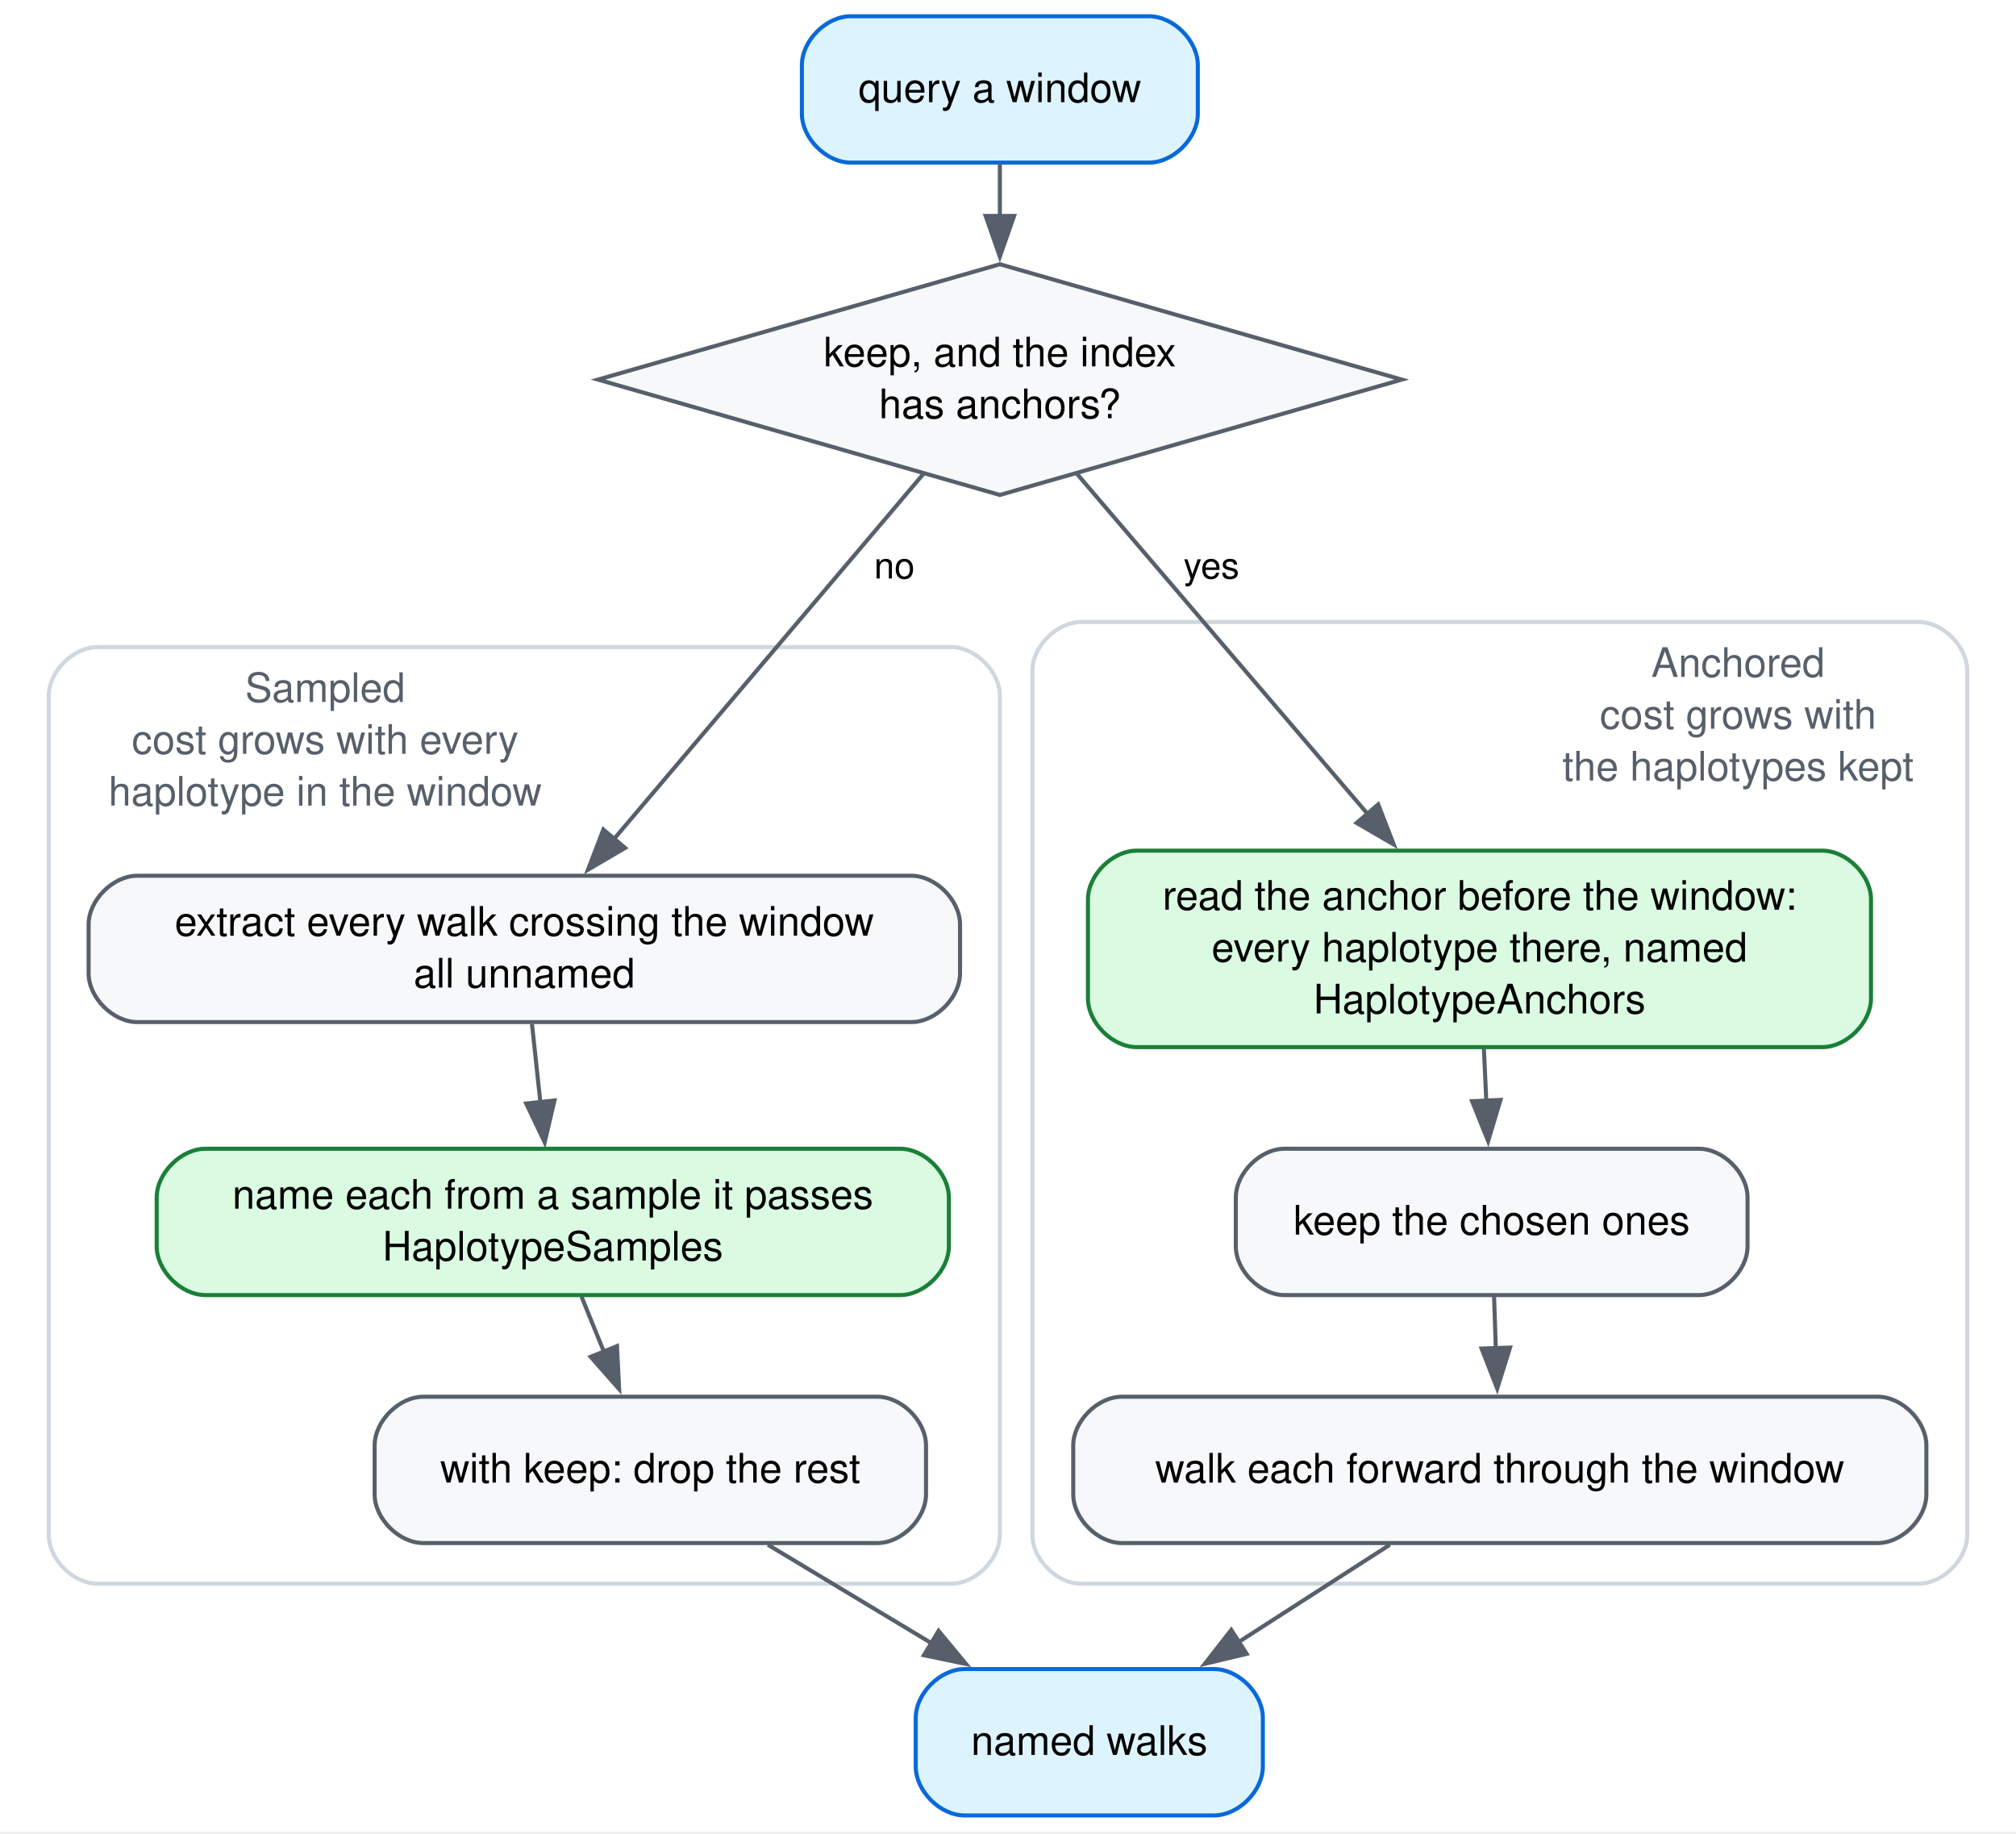
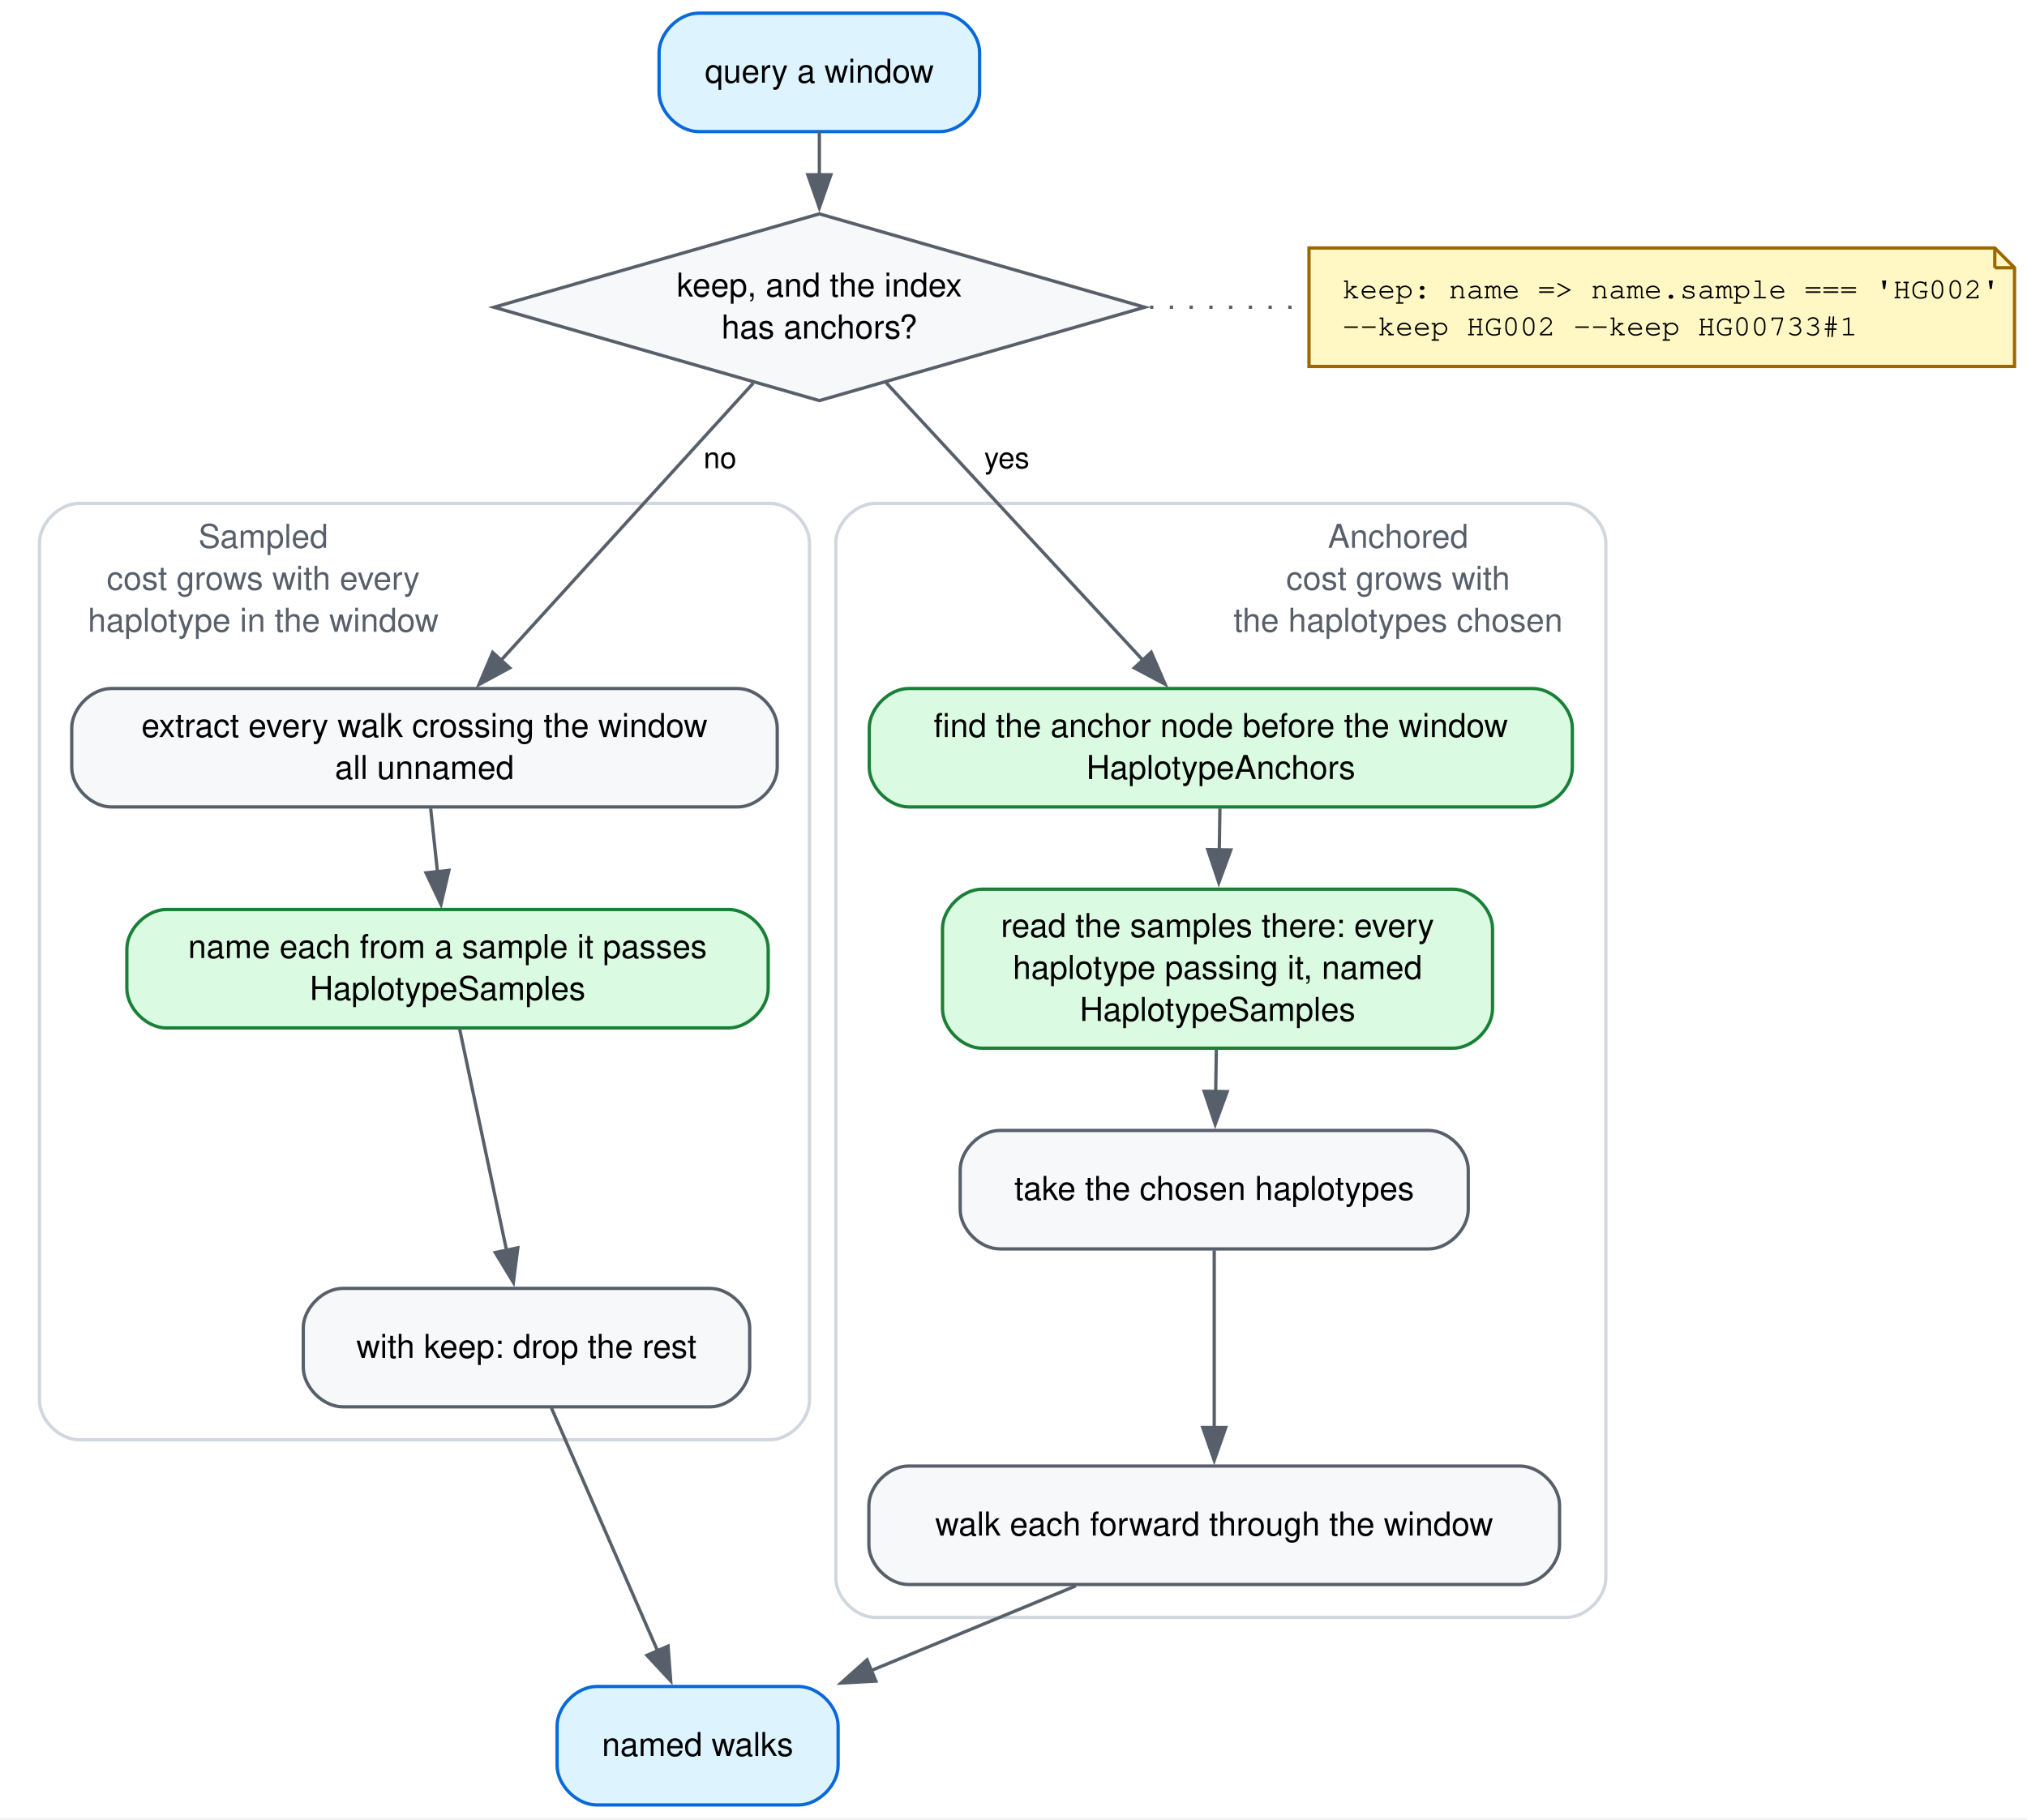
- <svg xmlns="http://www.w3.org/2000/svg" width="496pt" height="451pt" viewBox="0.00 0.00 496.00 451.00">
-   <g id="graph0" class="graph" transform="scale(1 1) rotate(0) translate(4 446.59)">
-     <polygon fill="white" stroke="none" points="-4,4 -4,-446.59 492,-446.59 492,4 -4,4" />
-     <g id="clust1" class="cluster">
-       <path fill="white" stroke="#d0d7de" d="M20,-57C20,-57 230,-57 230,-57 236,-57 242,-63 242,-69 242,-69 242,-275.41 242,-275.41 242,-281.41 236,-287.41 230,-287.41 230,-287.41 20,-287.41 20,-287.41 14,-287.41 8,-281.41 8,-275.41 8,-275.41 8,-69 8,-69 8,-63 14,-57 20,-57" />
-       <text xml:space="preserve" text-anchor="middle" x="76" y="-273.91" font-family="Helvetica,sans-Serif" font-size="10.00" fill="#57606a">Sampled</text>
-       <text xml:space="preserve" text-anchor="middle" x="76" y="-261.16" font-family="Helvetica,sans-Serif" font-size="10.00" fill="#57606a">cost grows with every</text>
-       <text xml:space="preserve" text-anchor="middle" x="76" y="-248.41" font-family="Helvetica,sans-Serif" font-size="10.00" fill="#57606a">haplotype in the window</text>
+ <svg xmlns="http://www.w3.org/2000/svg" width="616pt" height="553pt" viewBox="0.00 0.00 616.00 553.00">
+   <g id="graph0" class="graph" transform="scale(1 1) rotate(0) translate(4 548.59)">
+     <polygon fill="white" stroke="none" points="-4,4 -4,-548.59 612.21,-548.59 612.21,4 -4,4" />
+     <g id="clust2" class="cluster">
+       <path fill="white" stroke="#d0d7de" d="M20,-111C20,-111 230,-111 230,-111 236,-111 242,-117 242,-123 242,-123 242,-383.58 242,-383.58 242,-389.58 236,-395.58 230,-395.58 230,-395.58 20,-395.58 20,-395.58 14,-395.58 8,-389.58 8,-383.58 8,-383.58 8,-123 8,-123 8,-117 14,-111 20,-111" />
+       <text xml:space="preserve" text-anchor="middle" x="76" y="-382.08" font-family="Helvetica,sans-Serif" font-size="10.00" fill="#57606a">Sampled</text>
+       <text xml:space="preserve" text-anchor="middle" x="76" y="-369.33" font-family="Helvetica,sans-Serif" font-size="10.00" fill="#57606a">cost grows with every</text>
+       <text xml:space="preserve" text-anchor="middle" x="76" y="-356.58" font-family="Helvetica,sans-Serif" font-size="10.00" fill="#57606a">haplotype in the window</text>
    </g>
-     <g id="clust2" class="cluster">
-       <path fill="white" stroke="#d0d7de" d="M262,-57C262,-57 468,-57 468,-57 474,-57 480,-63 480,-69 480,-69 480,-281.58 480,-281.58 480,-287.58 474,-293.58 468,-293.58 468,-293.58 262,-293.58 262,-293.58 256,-293.58 250,-287.58 250,-281.58 250,-281.58 250,-69 250,-69 250,-63 256,-57 262,-57" />
-       <text xml:space="preserve" text-anchor="middle" x="423.62" y="-280.08" font-family="Helvetica,sans-Serif" font-size="10.00" fill="#57606a">Anchored</text>
-       <text xml:space="preserve" text-anchor="middle" x="423.62" y="-267.33" font-family="Helvetica,sans-Serif" font-size="10.00" fill="#57606a">cost grows with</text>
-       <text xml:space="preserve" text-anchor="middle" x="423.62" y="-254.58" font-family="Helvetica,sans-Serif" font-size="10.00" fill="#57606a">the haplotypes kept</text>
+     <g id="clust3" class="cluster">
+       <path fill="white" stroke="#d0d7de" d="M262,-57C262,-57 472,-57 472,-57 478,-57 484,-63 484,-69 484,-69 484,-383.58 484,-383.58 484,-389.58 478,-395.58 472,-395.58 472,-395.58 262,-395.58 262,-395.58 256,-395.58 250,-389.58 250,-383.58 250,-383.58 250,-69 250,-69 250,-63 256,-57 262,-57" />
+       <text xml:space="preserve" text-anchor="middle" x="420.88" y="-382.08" font-family="Helvetica,sans-Serif" font-size="10.00" fill="#57606a">Anchored</text>
+       <text xml:space="preserve" text-anchor="middle" x="420.88" y="-369.33" font-family="Helvetica,sans-Serif" font-size="10.00" fill="#57606a">cost grows with</text>
+       <text xml:space="preserve" text-anchor="middle" x="420.88" y="-356.58" font-family="Helvetica,sans-Serif" font-size="10.00" fill="#57606a">the haplotypes chosen</text>
    </g>
    <g id="node1" class="node">
-       <path fill="#ddf4ff" stroke="#0969da" d="M278.7,-442.59C278.7,-442.59 205.29,-442.59 205.29,-442.59 199.29,-442.59 193.29,-436.59 193.29,-430.59 193.29,-430.59 193.29,-418.59 193.29,-418.59 193.29,-412.59 199.29,-406.59 205.29,-406.59 205.29,-406.59 278.7,-406.59 278.7,-406.59 284.7,-406.59 290.7,-412.59 290.7,-418.59 290.7,-418.59 290.7,-430.59 290.7,-430.59 290.7,-436.59 284.7,-442.59 278.7,-442.59" />
-       <text xml:space="preserve" text-anchor="middle" x="242" y="-421.46" font-family="Helvetica,sans-Serif" font-size="10.00">query a window</text>
+       <path fill="#ddf4ff" stroke="#0969da" d="M281.7,-544.59C281.7,-544.59 208.29,-544.59 208.29,-544.59 202.29,-544.59 196.29,-538.59 196.29,-532.59 196.29,-532.59 196.29,-520.59 196.29,-520.59 196.29,-514.59 202.29,-508.59 208.29,-508.59 208.29,-508.59 281.7,-508.59 281.7,-508.59 287.7,-508.59 293.7,-514.59 293.7,-520.59 293.7,-520.59 293.7,-532.59 293.7,-532.59 293.7,-538.59 287.7,-544.59 281.7,-544.59" />
+       <text xml:space="preserve" text-anchor="middle" x="245" y="-523.46" font-family="Helvetica,sans-Serif" font-size="10.00">query a window</text>
    </g>
    <g id="node2" class="node">
-       <polygon fill="#f6f8fa" stroke="#57606a" points="242,-381.59 143.12,-353.21 242,-324.83 340.88,-353.21 242,-381.59" />
-       <text xml:space="preserve" text-anchor="middle" x="242" y="-356.46" font-family="Helvetica,sans-Serif" font-size="10.00">keep, and the index</text>
-       <text xml:space="preserve" text-anchor="middle" x="242" y="-343.71" font-family="Helvetica,sans-Serif" font-size="10.00">has anchors?</text>
+       <polygon fill="#f6f8fa" stroke="#57606a" points="245,-483.59 146.12,-455.21 245,-426.83 343.88,-455.21 245,-483.59" />
+       <text xml:space="preserve" text-anchor="middle" x="245" y="-458.46" font-family="Helvetica,sans-Serif" font-size="10.00">keep, and the index</text>
+       <text xml:space="preserve" text-anchor="middle" x="245" y="-445.71" font-family="Helvetica,sans-Serif" font-size="10.00">has anchors?</text>
+     </g>
+     <g id="edge2" class="edge">
+       <path fill="none" stroke="#57606a" d="M245,-508.44C245,-504.4 245,-499.93 245,-495.36" />
+       <polygon fill="#57606a" stroke="#57606a" points="248.5,-495.47 245,-485.47 241.5,-495.47 248.5,-495.47" />
+     </g>
+     <g id="node3" class="node">
+       <polygon fill="#fff8c5" stroke="#9a6700" points="602.21,-473.21 393.8,-473.21 393.8,-437.21 608.21,-437.21 608.21,-467.21 602.21,-473.21" />
+       <polyline fill="none" stroke="#9a6700" points="602.21,-473.21 602.21,-467.21" />
+       <polyline fill="none" stroke="#9a6700" points="608.21,-467.21 602.21,-467.21" />
+       <text xml:space="preserve" text-anchor="start" x="403.88" y="-457.91" font-family="Courier,monospace" font-size="9.00">keep: name =&gt; name.sample === 'HG002'</text>
+       <text xml:space="preserve" text-anchor="start" x="403.88" y="-446.66" font-family="Courier,monospace" font-size="9.00">--keep HG002 --keep HG00733#1</text>
    </g>
    <g id="edge1" class="edge">
-       <path fill="none" stroke="#57606a" d="M242,-406.44C242,-402.4 242,-397.93 242,-393.36" />
-       <polygon fill="#57606a" stroke="#57606a" points="245.5,-393.47 242,-383.47 238.5,-393.47 245.5,-393.47" />
+       <path fill="none" stroke="#57606a" stroke-dasharray="1,5" d="M345.5,-455.21C361.5,-455.21 377.49,-455.21 393.49,-455.21" />
+     </g>
+     <g id="node5" class="node">
+       <path fill="#f6f8fa" stroke="#57606a" d="M220.2,-339.33C220.2,-339.33 29.8,-339.33 29.8,-339.33 23.8,-339.33 17.8,-333.33 17.8,-327.33 17.8,-327.33 17.8,-315.33 17.8,-315.33 17.8,-309.33 23.8,-303.33 29.8,-303.33 29.8,-303.33 220.2,-303.33 220.2,-303.33 226.2,-303.33 232.2,-309.33 232.2,-315.33 232.2,-315.33 232.2,-327.33 232.2,-327.33 232.2,-333.33 226.2,-339.33 220.2,-339.33" />
+       <text xml:space="preserve" text-anchor="middle" x="125" y="-324.58" font-family="Helvetica,sans-Serif" font-size="10.00">extract every walk crossing the window</text>
+       <text xml:space="preserve" text-anchor="middle" x="125" y="-311.83" font-family="Helvetica,sans-Serif" font-size="10.00">all unnamed</text>
+     </g>
+     <g id="edge8" class="edge">
+       <path fill="none" stroke="#57606a" d="M224.91,-432.14C203.76,-408.89 170.49,-372.32 148.22,-347.85" />
+       <polygon fill="#57606a" stroke="#57606a" points="150.9,-345.59 141.58,-340.55 145.72,-350.3 150.9,-345.59" />
+       <text xml:space="preserve" text-anchor="middle" x="214.81" y="-406.28" font-family="Helvetica,sans-Serif" font-size="9.00"> no </text>
+     </g>
+     <g id="node8" class="node">
+       <path fill="#dafbe1" stroke="#1a7f37" d="M461.83,-339.33C461.83,-339.33 272.17,-339.33 272.17,-339.33 266.17,-339.33 260.17,-333.33 260.17,-327.33 260.17,-327.33 260.17,-315.33 260.17,-315.33 260.17,-309.33 266.17,-303.33 272.17,-303.33 272.17,-303.33 461.83,-303.33 461.83,-303.33 467.83,-303.33 473.83,-309.33 473.83,-315.33 473.83,-315.33 473.83,-327.33 473.83,-327.33 473.83,-333.33 467.83,-339.33 461.83,-339.33" />
+       <text xml:space="preserve" text-anchor="middle" x="367" y="-324.58" font-family="Helvetica,sans-Serif" font-size="10.00">find the anchor node before the window</text>
+       <text xml:space="preserve" text-anchor="middle" x="367" y="-311.83" font-family="Helvetica,sans-Serif" font-size="10.00">HaplotypeAnchors</text>
+     </g>
+     <g id="edge9" class="edge">
+       <path fill="none" stroke="#57606a" d="M265.15,-432.43C286.7,-409.13 320.84,-372.22 343.58,-347.65" />
+       <polygon fill="#57606a" stroke="#57606a" points="345.86,-350.34 350.08,-340.62 340.72,-345.59 345.86,-350.34" />
+       <text xml:space="preserve" text-anchor="middle" x="301.98" y="-406.28" font-family="Helvetica,sans-Serif" font-size="9.00"> yes </text>
    </g>
    <g id="node4" class="node">
-       <path fill="#f6f8fa" stroke="#57606a" d="M220.2,-231.16C220.2,-231.16 29.8,-231.16 29.8,-231.16 23.8,-231.16 17.8,-225.16 17.8,-219.16 17.8,-219.16 17.8,-207.16 17.8,-207.16 17.8,-201.16 23.8,-195.16 29.8,-195.16 29.8,-195.16 220.2,-195.16 220.2,-195.16 226.2,-195.16 232.2,-201.16 232.2,-207.16 232.2,-207.16 232.2,-219.16 232.2,-219.16 232.2,-225.16 226.2,-231.16 220.2,-231.16" />
-       <text xml:space="preserve" text-anchor="middle" x="125" y="-216.41" font-family="Helvetica,sans-Serif" font-size="10.00">extract every walk crossing the window</text>
-       <text xml:space="preserve" text-anchor="middle" x="125" y="-203.66" font-family="Helvetica,sans-Serif" font-size="10.00">all unnamed</text>
+       <path fill="#ddf4ff" stroke="#0969da" d="M238.7,-36C238.7,-36 177.3,-36 177.3,-36 171.3,-36 165.3,-30 165.3,-24 165.3,-24 165.3,-12 165.3,-12 165.3,-6 171.3,0 177.3,0 177.3,0 238.7,0 238.7,0 244.7,0 250.7,-6 250.7,-12 250.7,-12 250.7,-24 250.7,-24 250.7,-30 244.7,-36 238.7,-36" />
+       <text xml:space="preserve" text-anchor="middle" x="208" y="-14.88" font-family="Helvetica,sans-Serif" font-size="10.00">named walks</text>
+     </g>
+     <g id="node6" class="node">
+       <path fill="#dafbe1" stroke="#1a7f37" d="M217.45,-272.16C217.45,-272.16 46.55,-272.16 46.55,-272.16 40.55,-272.16 34.55,-266.16 34.55,-260.16 34.55,-260.16 34.55,-248.16 34.55,-248.16 34.55,-242.16 40.54,-236.16 46.54,-236.16 46.54,-236.16 217.45,-236.16 217.45,-236.16 223.45,-236.16 229.45,-242.16 229.45,-248.16 229.45,-248.16 229.45,-260.16 229.45,-260.16 229.45,-266.16 223.45,-272.16 217.45,-272.16" />
+       <text xml:space="preserve" text-anchor="middle" x="132" y="-257.41" font-family="Helvetica,sans-Serif" font-size="10.00">name each from a sample it passes</text>
+       <text xml:space="preserve" text-anchor="middle" x="132" y="-244.66" font-family="Helvetica,sans-Serif" font-size="10.00">HaplotypeSamples</text>
+     </g>
+     <g id="edge3" class="edge">
+       <path fill="none" stroke="#57606a" d="M126.88,-302.87C127.51,-296.93 128.24,-290.13 128.95,-283.56" />
+       <polygon fill="#57606a" stroke="#57606a" points="132.42,-284.05 130.01,-273.73 125.46,-283.3 132.42,-284.05" />
+     </g>
+     <g id="node7" class="node">
+       <path fill="#f6f8fa" stroke="#57606a" d="M211.83,-157C211.83,-157 100.17,-157 100.17,-157 94.17,-157 88.17,-151 88.17,-145 88.17,-145 88.17,-133 88.17,-133 88.17,-127 94.17,-121 100.17,-121 100.17,-121 211.83,-121 211.83,-121 217.83,-121 223.83,-127 223.83,-133 223.83,-133 223.83,-145 223.83,-145 223.83,-151 217.83,-157 211.83,-157" />
+       <text xml:space="preserve" text-anchor="middle" x="156" y="-135.88" font-family="Helvetica,sans-Serif" font-size="10.00">with keep: drop the rest</text>
+     </g>
+     <g id="edge4" class="edge">
+       <path fill="none" stroke="#57606a" d="M135.65,-235.98C139.45,-218.03 145.48,-189.59 149.99,-168.32" />
+       <polygon fill="#57606a" stroke="#57606a" points="153.36,-169.34 152.01,-158.83 146.51,-167.89 153.36,-169.34" />
+     </g>
+     <g id="edge10" class="edge">
+       <path fill="none" stroke="#57606a" d="M163.56,-120.7C172.03,-101.31 185.89,-69.6 195.88,-46.74" />
+       <polygon fill="#57606a" stroke="#57606a" points="199.03,-48.28 199.82,-37.71 192.61,-45.47 199.03,-48.28" />
+     </g>
+     <g id="node9" class="node">
+       <path fill="#dafbe1" stroke="#1a7f37" d="M437.58,-278.33C437.58,-278.33 294.42,-278.33 294.42,-278.33 288.42,-278.33 282.42,-272.33 282.42,-266.33 282.42,-266.33 282.42,-242 282.42,-242 282.42,-236 288.42,-230 294.42,-230 294.42,-230 437.58,-230 437.58,-230 443.58,-230 449.58,-236 449.58,-242 449.58,-242 449.58,-266.33 449.58,-266.33 449.58,-272.33 443.58,-278.33 437.58,-278.33" />
+       <text xml:space="preserve" text-anchor="middle" x="366" y="-263.79" font-family="Helvetica,sans-Serif" font-size="10.00">read the samples there: every</text>
+       <text xml:space="preserve" text-anchor="middle" x="366" y="-251.04" font-family="Helvetica,sans-Serif" font-size="10.00">haplotype passing it, named</text>
+       <text xml:space="preserve" text-anchor="middle" x="366" y="-238.29" font-family="Helvetica,sans-Serif" font-size="10.00">HaplotypeSamples</text>
+     </g>
+     <g id="edge5" class="edge">
+       <path fill="none" stroke="#57606a" d="M366.73,-302.87C366.67,-298.94 366.61,-294.64 366.54,-290.28" />
+       <polygon fill="#57606a" stroke="#57606a" points="370.04,-290.26 366.39,-280.32 363.04,-290.37 370.04,-290.26" />
+     </g>
+     <g id="node10" class="node">
+       <path fill="#f6f8fa" stroke="#57606a" d="M430.2,-205C430.2,-205 299.8,-205 299.8,-205 293.8,-205 287.8,-199 287.8,-193 287.8,-193 287.8,-181 287.8,-181 287.8,-175 293.8,-169 299.8,-169 299.8,-169 430.2,-169 430.2,-169 436.2,-169 442.2,-175 442.2,-181 442.2,-181 442.2,-193 442.2,-193 442.2,-199 436.2,-205 430.2,-205" />
+       <text xml:space="preserve" text-anchor="middle" x="365" y="-183.88" font-family="Helvetica,sans-Serif" font-size="10.00">take the chosen haplotypes</text>
    </g>
    <g id="edge6" class="edge">
-       <path fill="none" stroke="#57606a" d="M223.2,-330.03C202.4,-305.49 168.92,-265.98 146.93,-240.04" />
-       <polygon fill="#57606a" stroke="#57606a" points="149.79,-238 140.66,-232.64 144.45,-242.53 149.79,-238" />
-       <text xml:space="preserve" text-anchor="middle" x="216.05" y="-304.28" font-family="Helvetica,sans-Serif" font-size="9.00"> no </text>
+       <path fill="none" stroke="#57606a" d="M365.64,-229.64C365.57,-225.38 365.5,-220.89 365.44,-216.51" />
+       <polygon fill="#57606a" stroke="#57606a" points="368.94,-216.81 365.29,-206.87 361.94,-216.92 368.94,-216.81" />
    </g>
-     <g id="node7" class="node">
-       <path fill="#dafbe1" stroke="#1a7f37" d="M444.33,-237.33C444.33,-237.33 275.67,-237.33 275.67,-237.33 269.67,-237.33 263.67,-231.33 263.67,-225.33 263.67,-225.33 263.67,-201 263.67,-201 263.67,-195 269.67,-189 275.67,-189 275.67,-189 444.33,-189 444.33,-189 450.33,-189 456.33,-195 456.33,-201 456.33,-201 456.33,-225.33 456.33,-225.33 456.33,-231.33 450.33,-237.33 444.33,-237.33" />
-       <text xml:space="preserve" text-anchor="middle" x="360" y="-222.79" font-family="Helvetica,sans-Serif" font-size="10.00">read the anchor before the window:</text>
-       <text xml:space="preserve" text-anchor="middle" x="360" y="-210.04" font-family="Helvetica,sans-Serif" font-size="10.00">every haplotype there, named</text>
-       <text xml:space="preserve" text-anchor="middle" x="360" y="-197.29" font-family="Helvetica,sans-Serif" font-size="10.00">HaplotypeAnchors</text>
-     </g>
-     <g id="edge7" class="edge">
-       <path fill="none" stroke="#57606a" d="M260.96,-330.03C280.31,-307.4 310.53,-272.04 332.51,-246.33" />
-       <polygon fill="#57606a" stroke="#57606a" points="335.08,-248.7 338.92,-238.83 329.76,-244.15 335.08,-248.7" />
-       <text xml:space="preserve" text-anchor="middle" x="294.04" y="-304.28" font-family="Helvetica,sans-Serif" font-size="9.00"> yes </text>
-     </g>
-     <g id="node3" class="node">
-       <path fill="#ddf4ff" stroke="#0969da" d="M294.7,-36C294.7,-36 233.3,-36 233.3,-36 227.3,-36 221.3,-30 221.3,-24 221.3,-24 221.3,-12 221.3,-12 221.3,-6 227.3,0 233.3,0 233.3,0 294.7,0 294.7,0 300.7,0 306.7,-6 306.7,-12 306.7,-12 306.7,-24 306.7,-24 306.7,-30 300.7,-36 294.7,-36" />
-       <text xml:space="preserve" text-anchor="middle" x="264" y="-14.88" font-family="Helvetica,sans-Serif" font-size="10.00">named walks</text>
-     </g>
-     <g id="node5" class="node">
-       <path fill="#dafbe1" stroke="#1a7f37" d="M217.45,-164C217.45,-164 46.55,-164 46.55,-164 40.55,-164 34.55,-158 34.55,-152 34.55,-152 34.55,-140 34.55,-140 34.55,-134 40.55,-128 46.55,-128 46.55,-128 217.45,-128 217.45,-128 223.45,-128 229.45,-134 229.45,-140 229.45,-140 229.45,-152 229.45,-152 229.45,-158 223.45,-164 217.45,-164" />
-       <text xml:space="preserve" text-anchor="middle" x="132" y="-149.25" font-family="Helvetica,sans-Serif" font-size="10.00">name each from a sample it passes</text>
-       <text xml:space="preserve" text-anchor="middle" x="132" y="-136.5" font-family="Helvetica,sans-Serif" font-size="10.00">HaplotypeSamples</text>
-     </g>
-     <g id="edge2" class="edge">
-       <path fill="none" stroke="#57606a" d="M126.88,-194.7C127.51,-188.76 128.24,-181.97 128.95,-175.4" />
-       <polygon fill="#57606a" stroke="#57606a" points="132.42,-175.88 130.01,-165.57 125.46,-175.13 132.42,-175.88" />
-     </g>
-     <g id="node6" class="node">
-       <path fill="#f6f8fa" stroke="#57606a" d="M211.83,-103C211.83,-103 100.17,-103 100.17,-103 94.17,-103 88.17,-97 88.17,-91 88.17,-91 88.17,-79 88.17,-79 88.17,-73 94.17,-67 100.17,-67 100.17,-67 211.83,-67 211.83,-67 217.83,-67 223.83,-73 223.83,-79 223.83,-79 223.83,-91 223.83,-91 223.83,-97 217.83,-103 211.83,-103" />
-       <text xml:space="preserve" text-anchor="middle" x="156" y="-81.88" font-family="Helvetica,sans-Serif" font-size="10.00">with keep: drop the rest</text>
-     </g>
-     <g id="edge3" class="edge">
-       <path fill="none" stroke="#57606a" d="M139.07,-127.62C140.81,-123.33 142.72,-118.64 144.61,-113.99" />
-       <polygon fill="#57606a" stroke="#57606a" points="147.8,-115.45 148.33,-104.86 141.32,-112.81 147.8,-115.45" />
-     </g>
-     <g id="edge8" class="edge">
-       <path fill="none" stroke="#57606a" d="M184.94,-66.58C197.29,-59.15 211.88,-50.37 225.15,-42.38" />
-       <polygon fill="#57606a" stroke="#57606a" points="226.92,-45.4 233.68,-37.25 223.31,-39.41 226.92,-45.4" />
-     </g>
-     <g id="node8" class="node">
-       <path fill="#f6f8fa" stroke="#57606a" d="M413.95,-164C413.95,-164 312.05,-164 312.05,-164 306.05,-164 300.05,-158 300.05,-152 300.05,-152 300.05,-140 300.05,-140 300.05,-134 306.05,-128 312.05,-128 312.05,-128 413.95,-128 413.95,-128 419.95,-128 425.95,-134 425.95,-140 425.95,-140 425.95,-152 425.95,-152 425.95,-158 419.95,-164 413.95,-164" />
-       <text xml:space="preserve" text-anchor="middle" x="363" y="-142.88" font-family="Helvetica,sans-Serif" font-size="10.00">keep the chosen ones</text>
-     </g>
-     <g id="edge4" class="edge">
-       <path fill="none" stroke="#57606a" d="M361.08,-188.64C361.28,-184.38 361.49,-179.89 361.69,-175.51" />
-       <polygon fill="#57606a" stroke="#57606a" points="365.17,-176.02 362.13,-165.87 358.18,-175.7 365.17,-176.02" />
-     </g>
-     <g id="node9" class="node">
+     <g id="node11" class="node">
      <path fill="#f6f8fa" stroke="#57606a" d="M457.95,-103C457.95,-103 272.05,-103 272.05,-103 266.05,-103 260.05,-97 260.05,-91 260.05,-91 260.05,-79 260.05,-79 260.05,-73 266.05,-67 272.05,-67 272.05,-67 457.95,-67 457.95,-67 463.95,-67 469.95,-73 469.95,-79 469.95,-79 469.95,-91 469.95,-91 469.95,-97 463.95,-103 457.95,-103" />
      <text xml:space="preserve" text-anchor="middle" x="365" y="-81.88" font-family="Helvetica,sans-Serif" font-size="10.00">walk each forward through the window</text>
    </g>
-     <g id="edge5" class="edge">
-       <path fill="none" stroke="#57606a" d="M363.59,-127.62C363.73,-123.57 363.88,-119.16 364.02,-114.77" />
-       <polygon fill="#57606a" stroke="#57606a" points="367.52,-115.09 364.36,-104.98 360.52,-114.85 367.52,-115.09" />
+     <g id="edge7" class="edge">
+       <path fill="none" stroke="#57606a" d="M365,-168.58C365,-153.74 365,-132.12 365,-114.72" />
+       <polygon fill="#57606a" stroke="#57606a" points="368.5,-114.73 365,-104.73 361.5,-114.73 368.5,-114.73" />
    </g>
-     <g id="edge9" class="edge">
-       <path fill="none" stroke="#57606a" d="M337.93,-66.58C326.5,-59.22 313.01,-50.54 300.7,-42.62" />
-       <polygon fill="#57606a" stroke="#57606a" points="302.72,-39.75 292.41,-37.29 298.93,-45.64 302.72,-39.75" />
+     <g id="edge11" class="edge">
+       <path fill="none" stroke="#57606a" d="M322.93,-66.58C303.83,-58.68 281.04,-49.24 260.81,-40.87" />
+       <polygon fill="#57606a" stroke="#57606a" points="262.17,-37.64 251.59,-37.05 259.49,-44.1 262.17,-37.64" />
    </g>
  </g>
</svg>
